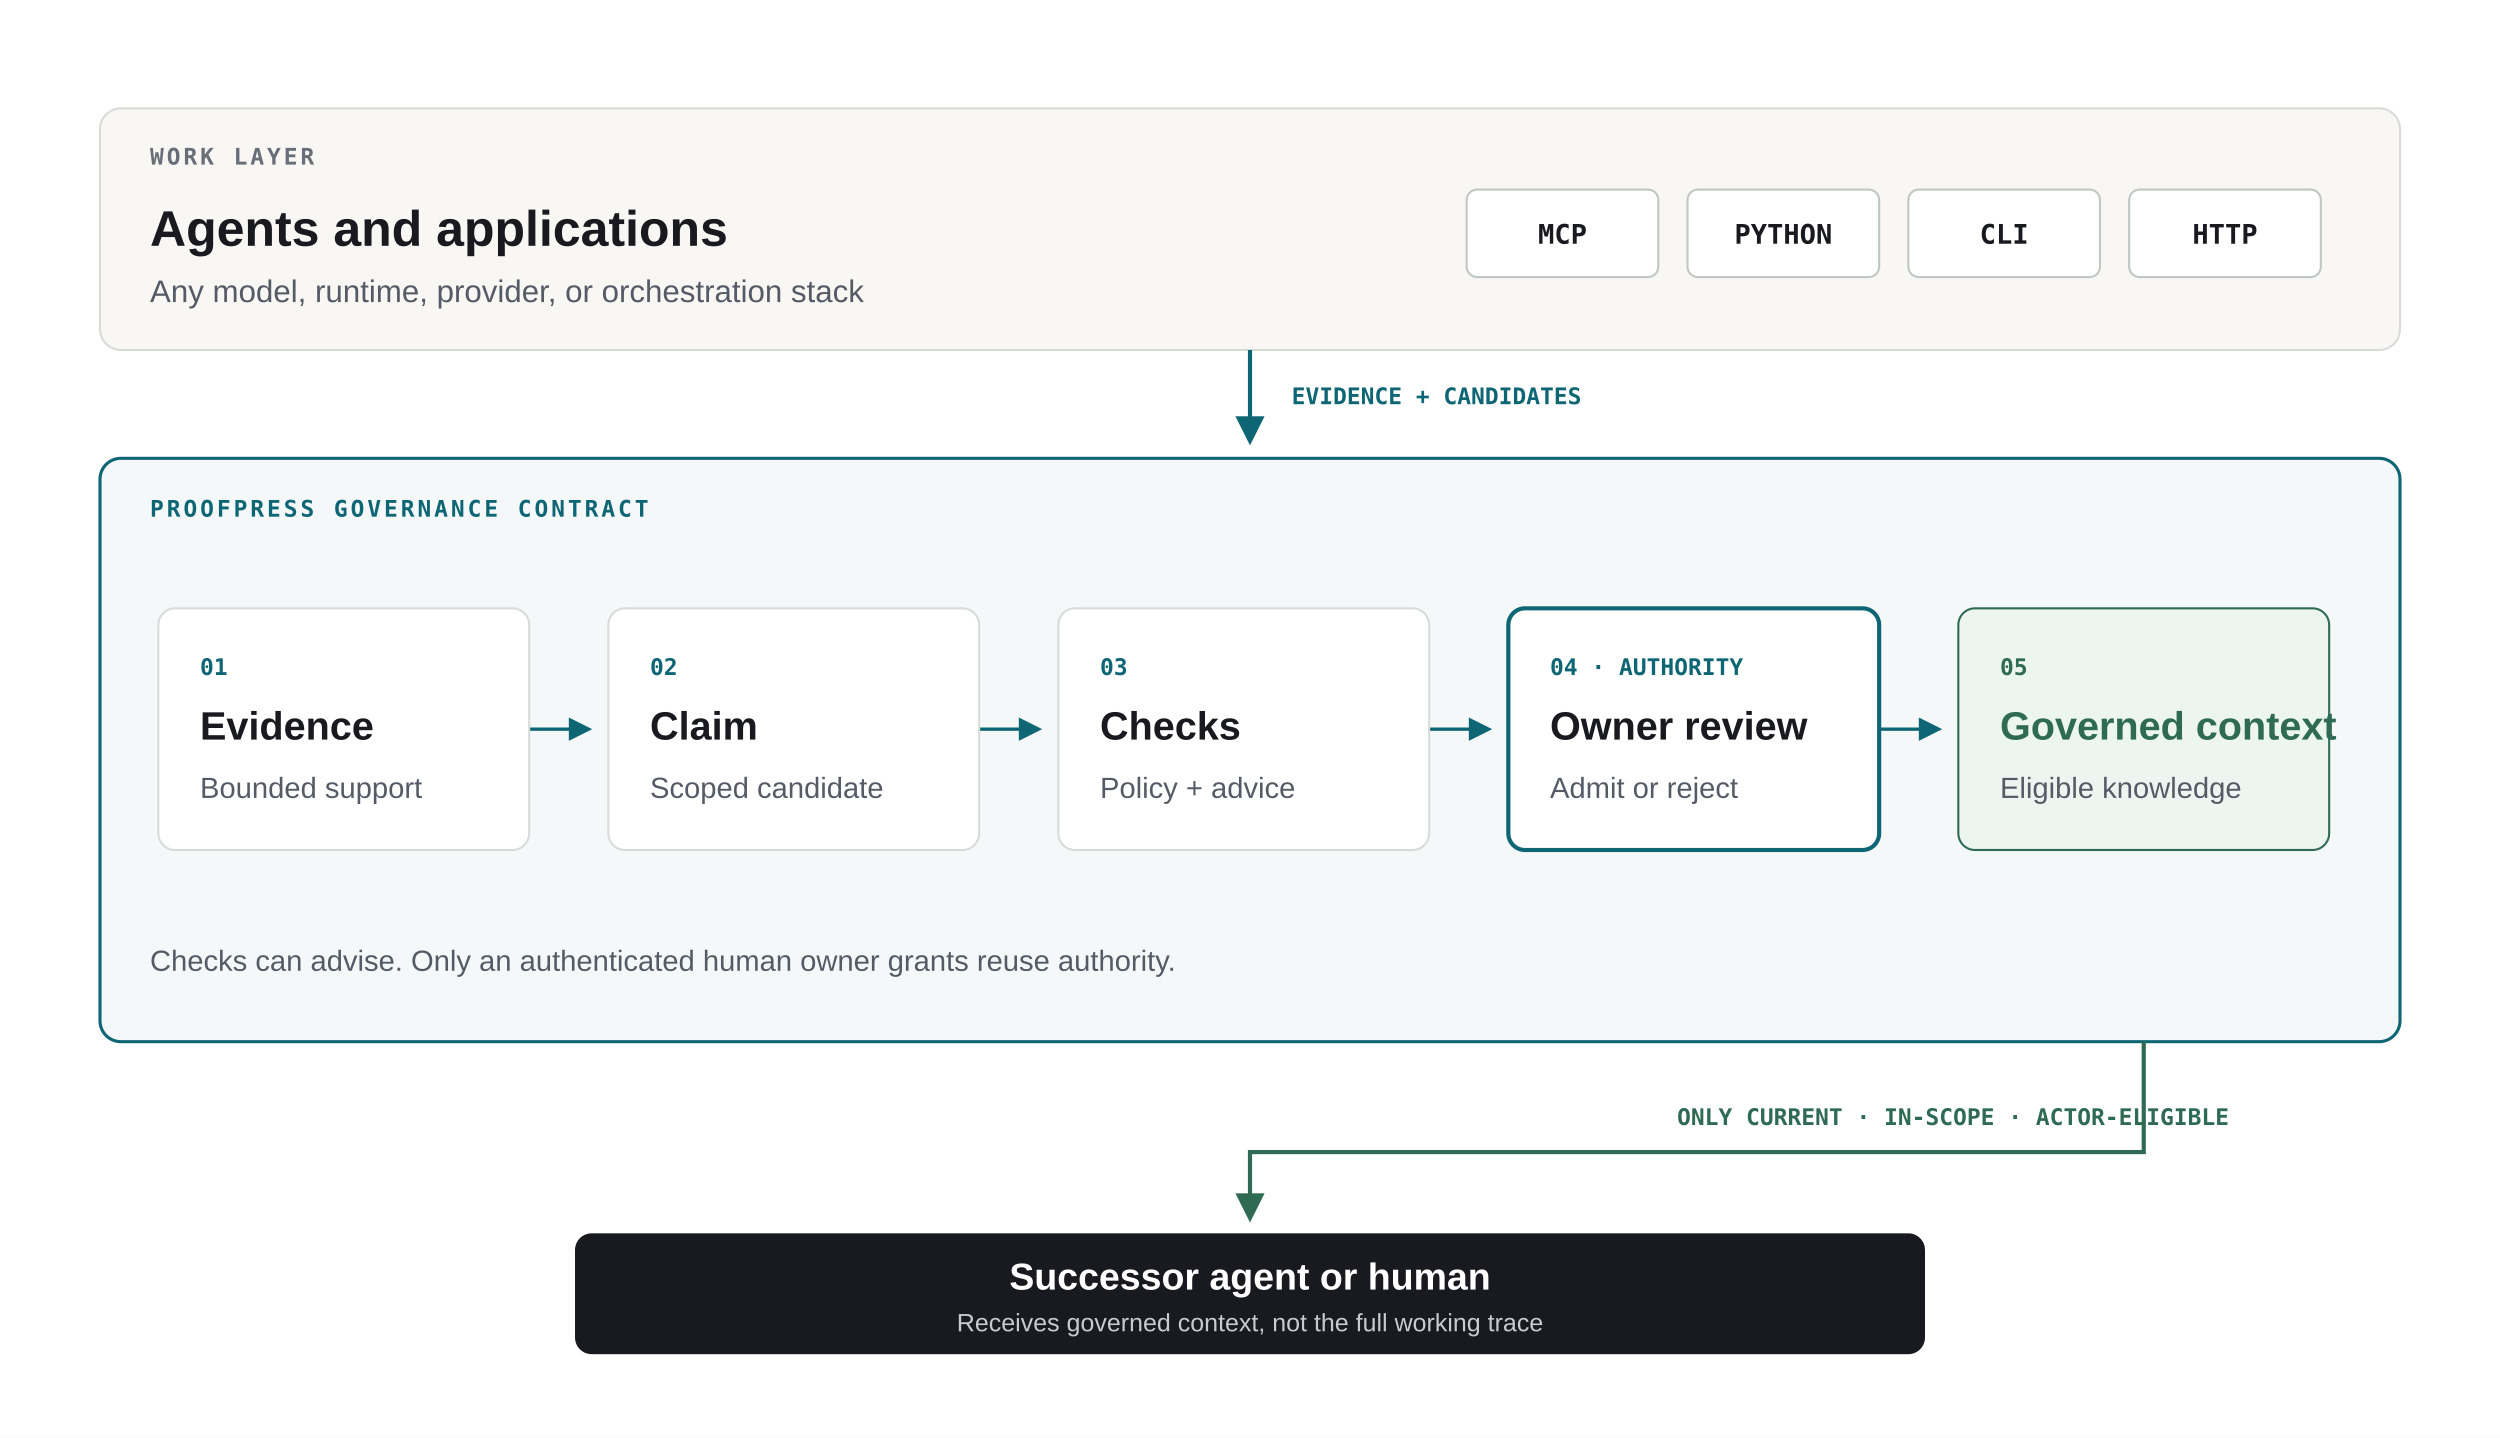
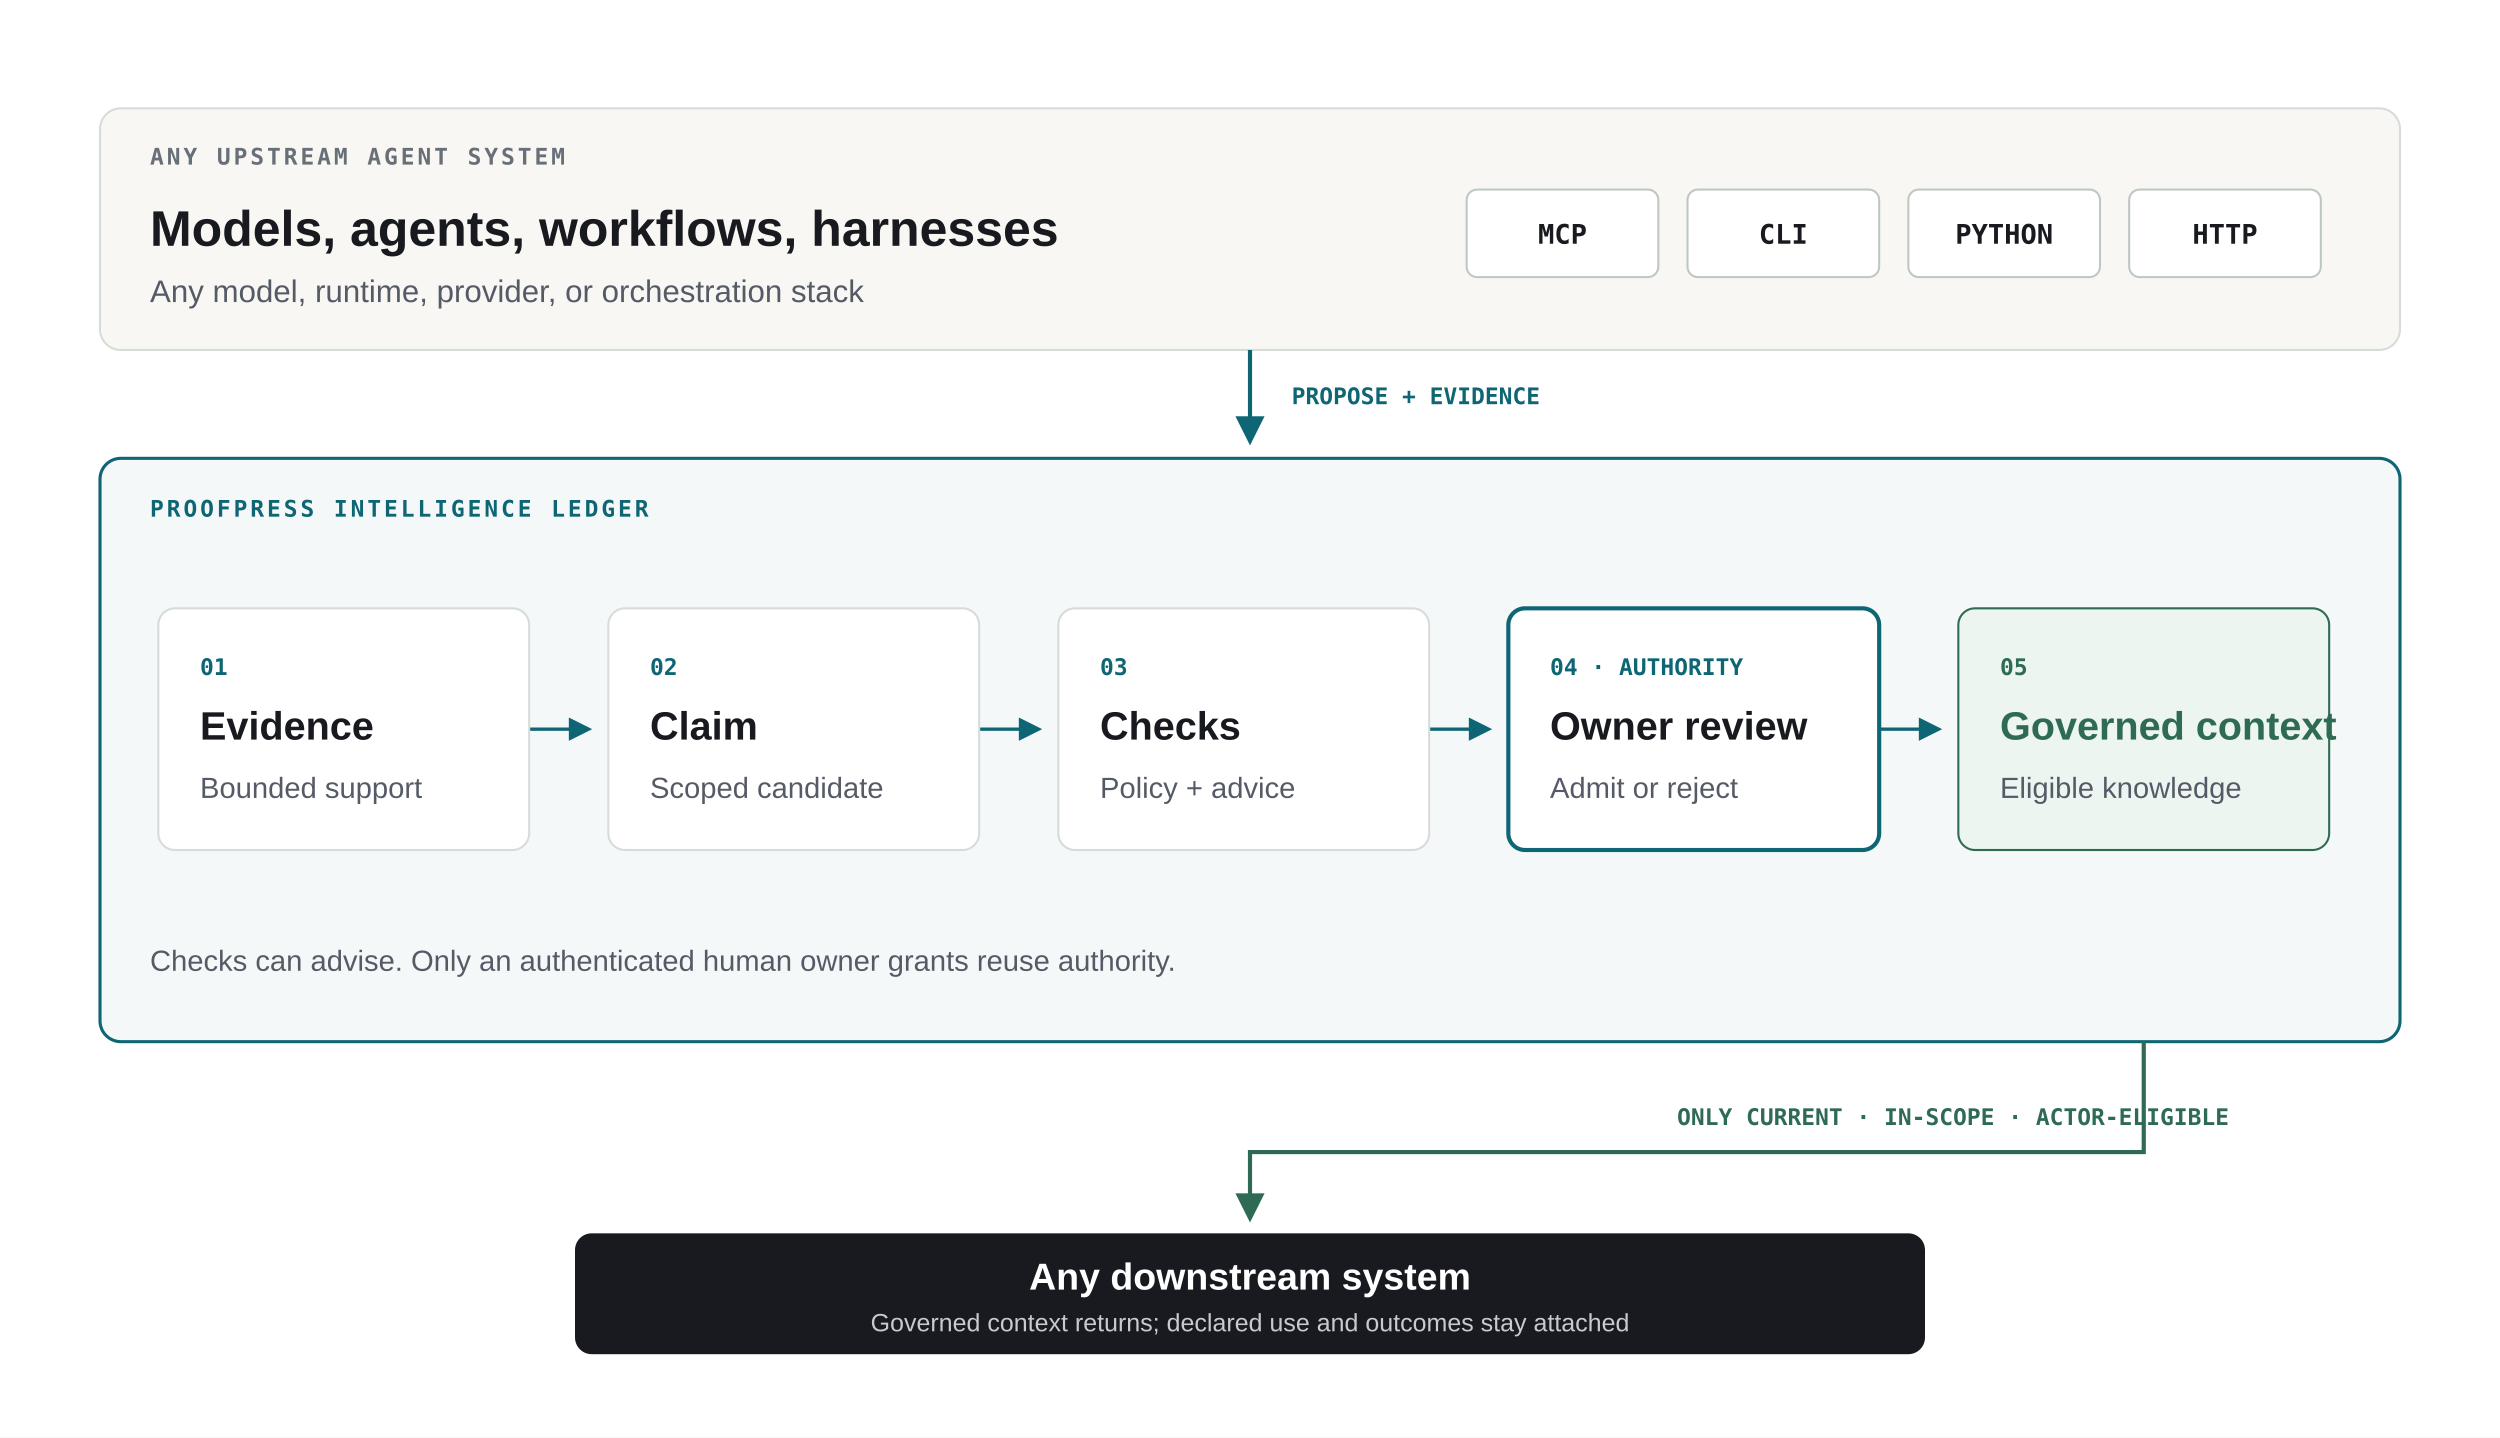
<svg xmlns="http://www.w3.org/2000/svg" viewBox="0 0 1200 690" role="img" aria-labelledby="architecture-title architecture-desc">
  <defs>
    <marker id="arrow" viewBox="0 0 10 10" refX="8" refY="5" markerWidth="7" markerHeight="7" orient="auto">
      <path d="M0 0L10 5L0 10Z" fill="#0e6675" />
    </marker>
    <marker id="green-arrow" viewBox="0 0 10 10" refX="8" refY="5" markerWidth="7" markerHeight="7" orient="auto">
      <path d="M0 0L10 5L0 10Z" fill="#2f6b54" />
    </marker>
  </defs>
  <rect width="1200" height="690" fill="#fff" />
  <rect x="48" y="52" width="1104" height="116" rx="10" fill="#f8f7f3" stroke="#d7dcd9" />
-   <text x="72" y="79" fill="#686f78" font-family="IBM Plex Mono, monospace" font-size="11" font-weight="600" letter-spacing="1.4">WORK LAYER</text>
-   <text x="72" y="118" fill="#181a20" font-family="DM Sans, Arial, sans-serif" font-size="24" font-weight="700">Agents and applications</text>
+   <text x="72" y="79" fill="#686f78" font-family="IBM Plex Mono, monospace" font-size="11" font-weight="600" letter-spacing="1.4">ANY UPSTREAM AGENT SYSTEM</text>
+   <text x="72" y="118" fill="#181a20" font-family="DM Sans, Arial, sans-serif" font-size="24" font-weight="700">Models, agents, workflows, harnesses</text>
  <text x="72" y="145" fill="#555b66" font-family="DM Sans, Arial, sans-serif" font-size="15">Any model, runtime, provider, or orchestration stack</text>
  <g font-family="IBM Plex Mono, monospace" font-size="13" font-weight="600" text-anchor="middle">
    <rect x="704" y="91" width="92" height="42" rx="5" fill="#fff" stroke="#bfc7c4" />
    <text x="750" y="117" fill="#181a20">MCP</text>
    <rect x="810" y="91" width="92" height="42" rx="5" fill="#fff" stroke="#bfc7c4" />
-     <text x="856" y="117" fill="#181a20">PYTHON</text>
+     <text x="856" y="117" fill="#181a20">CLI</text>
    <rect x="916" y="91" width="92" height="42" rx="5" fill="#fff" stroke="#bfc7c4" />
-     <text x="962" y="117" fill="#181a20">CLI</text>
+     <text x="962" y="117" fill="#181a20">PYTHON</text>
    <rect x="1022" y="91" width="92" height="42" rx="5" fill="#fff" stroke="#bfc7c4" />
    <text x="1068" y="117" fill="#181a20">HTTP</text>
  </g>
  <path d="M600 168V211" fill="none" stroke="#0e6675" stroke-width="2" marker-end="url(#arrow)" />
-   <text x="620" y="194" fill="#0e6675" font-family="IBM Plex Mono, monospace" font-size="11" font-weight="600">EVIDENCE + CANDIDATES</text>
+   <text x="620" y="194" fill="#0e6675" font-family="IBM Plex Mono, monospace" font-size="11" font-weight="600">PROPOSE + EVIDENCE</text>
  <rect x="48" y="220" width="1104" height="280" rx="10" fill="#f4f8f8" stroke="#0e6675" stroke-width="1.5" />
-   <text x="72" y="248" fill="#0e6675" font-family="IBM Plex Mono, monospace" font-size="11" font-weight="600" letter-spacing="1.4">PROOFPRESS GOVERNANCE CONTRACT</text>
+   <text x="72" y="248" fill="#0e6675" font-family="IBM Plex Mono, monospace" font-size="11" font-weight="600" letter-spacing="1.4">PROOFPRESS INTELLIGENCE LEDGER</text>
  <g fill="none" stroke="#0e6675" stroke-width="1.6" marker-end="url(#arrow)">
    <path d="M254 350H282" />
    <path d="M470 350H498" />
    <path d="M686 350H714" />
    <path d="M902 350H930" />
  </g>
  <g font-family="DM Sans, Arial, sans-serif">
    <rect x="76" y="292" width="178" height="116" rx="8" fill="#fff" stroke="#d7dcd9" />
    <text x="96" y="324" fill="#0e6675" font-family="IBM Plex Mono, monospace" font-size="11" font-weight="600">01</text>
    <text x="96" y="355" fill="#181a20" font-size="19" font-weight="700">Evidence</text>
    <text x="96" y="383" fill="#555b66" font-size="14">Bounded support</text>
    <rect x="292" y="292" width="178" height="116" rx="8" fill="#fff" stroke="#d7dcd9" />
    <text x="312" y="324" fill="#0e6675" font-family="IBM Plex Mono, monospace" font-size="11" font-weight="600">02</text>
    <text x="312" y="355" fill="#181a20" font-size="19" font-weight="700">Claim</text>
    <text x="312" y="383" fill="#555b66" font-size="14">Scoped candidate</text>
    <rect x="508" y="292" width="178" height="116" rx="8" fill="#fff" stroke="#d7dcd9" />
    <text x="528" y="324" fill="#0e6675" font-family="IBM Plex Mono, monospace" font-size="11" font-weight="600">03</text>
    <text x="528" y="355" fill="#181a20" font-size="19" font-weight="700">Checks</text>
    <text x="528" y="383" fill="#555b66" font-size="14">Policy + advice</text>
    <rect x="724" y="292" width="178" height="116" rx="8" fill="#fff" stroke="#0e6675" stroke-width="2" />
    <text x="744" y="324" fill="#0e6675" font-family="IBM Plex Mono, monospace" font-size="11" font-weight="600">04 · AUTHORITY</text>
    <text x="744" y="355" fill="#181a20" font-size="19" font-weight="700">Owner review</text>
    <text x="744" y="383" fill="#555b66" font-size="14">Admit or reject</text>
    <rect x="940" y="292" width="178" height="116" rx="8" fill="#edf5f0" stroke="#2f6b54" />
    <text x="960" y="324" fill="#2f6b54" font-family="IBM Plex Mono, monospace" font-size="11" font-weight="600">05</text>
    <text x="960" y="355" fill="#2f6b54" font-size="19" font-weight="700">Governed context</text>
    <text x="960" y="383" fill="#555b66" font-size="14">Eligible knowledge</text>
  </g>
  <text x="72" y="466" fill="#555b66" font-family="DM Sans, Arial, sans-serif" font-size="14">Checks can advise. Only an authenticated human owner grants reuse authority.</text>
  <path d="M1029 500V553H600V584" fill="none" stroke="#2f6b54" stroke-width="2" marker-end="url(#green-arrow)" />
  <text x="805" y="540" fill="#2f6b54" font-family="IBM Plex Mono, monospace" font-size="11" font-weight="600">ONLY CURRENT · IN-SCOPE · ACTOR-ELIGIBLE</text>
  <rect x="276" y="592" width="648" height="58" rx="8" fill="#181a20" />
-   <text x="600" y="619" text-anchor="middle" fill="#fff" font-family="DM Sans, Arial, sans-serif" font-size="18" font-weight="700">Successor agent or human</text>
-   <text x="600" y="639" text-anchor="middle" fill="#c7cbd0" font-family="DM Sans, Arial, sans-serif" font-size="12">Receives governed context, not the full working trace</text>
+   <text x="600" y="619" text-anchor="middle" fill="#fff" font-family="DM Sans, Arial, sans-serif" font-size="18" font-weight="700">Any downstream system</text>
+   <text x="600" y="639" text-anchor="middle" fill="#c7cbd0" font-family="DM Sans, Arial, sans-serif" font-size="12">Governed context returns; declared use and outcomes stay attached</text>
</svg>
